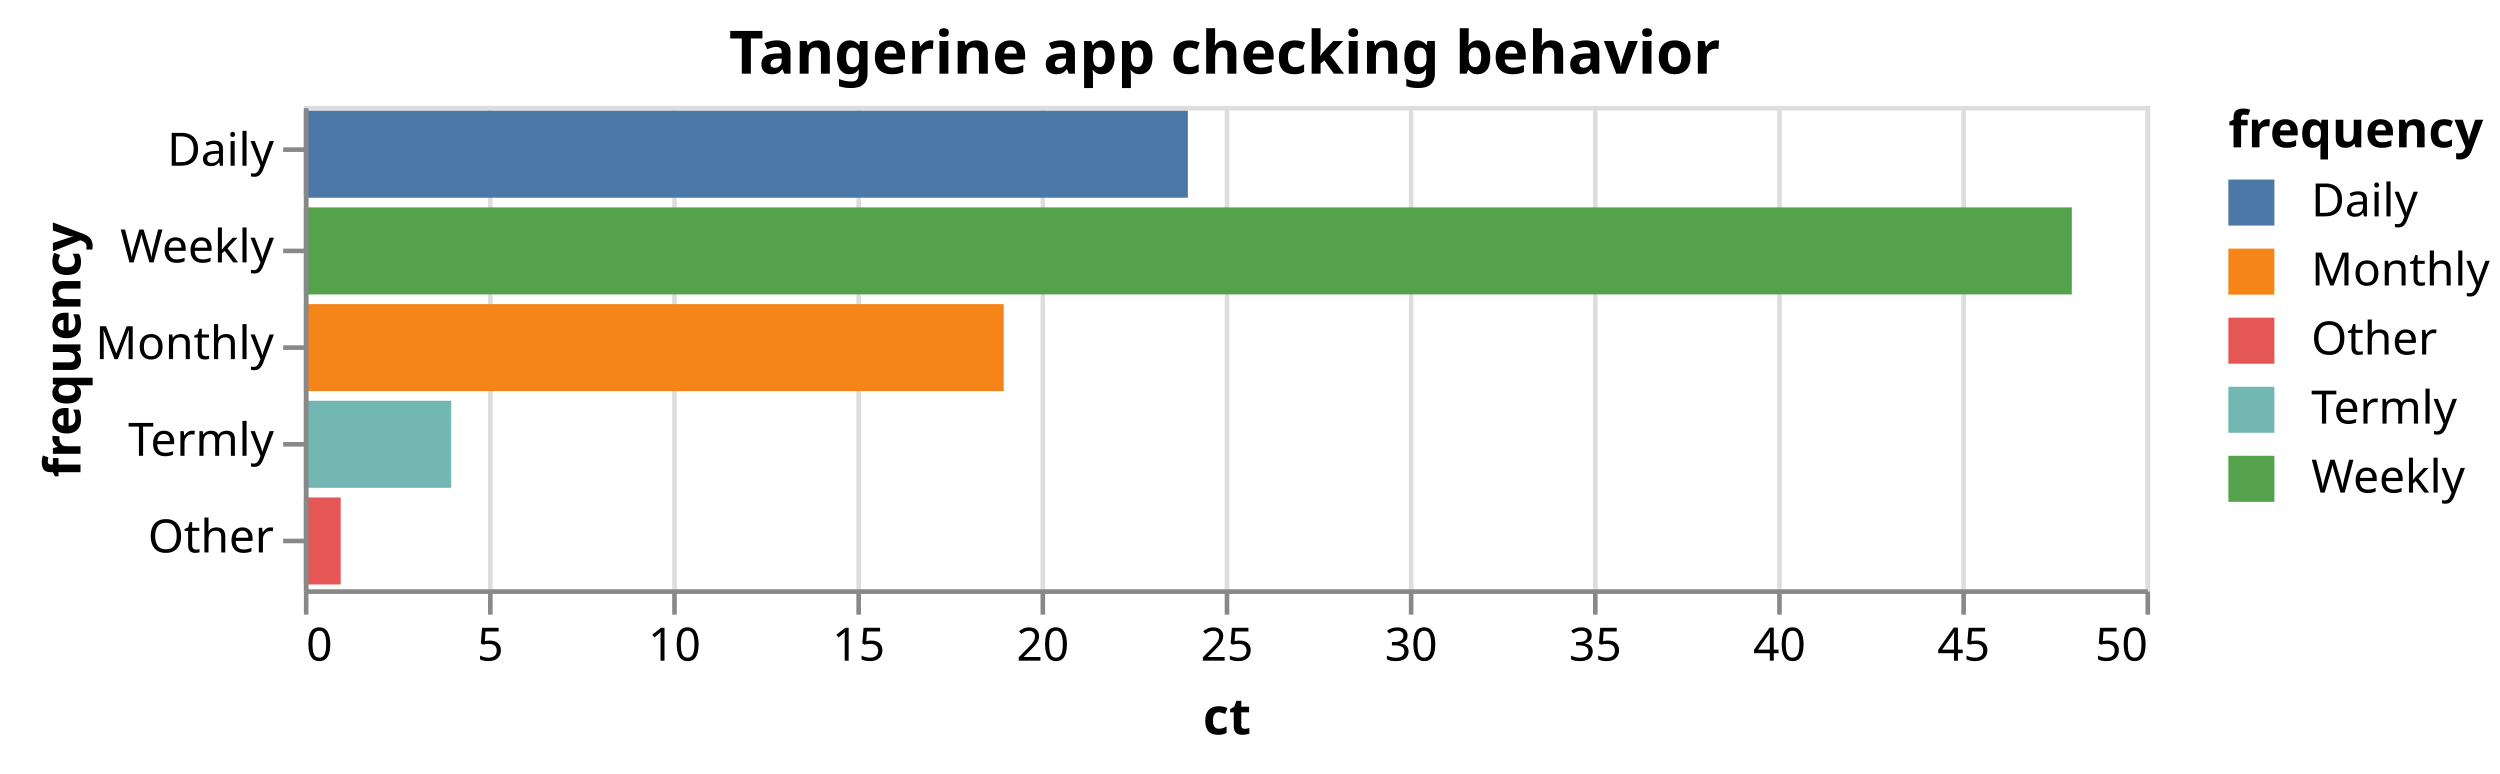
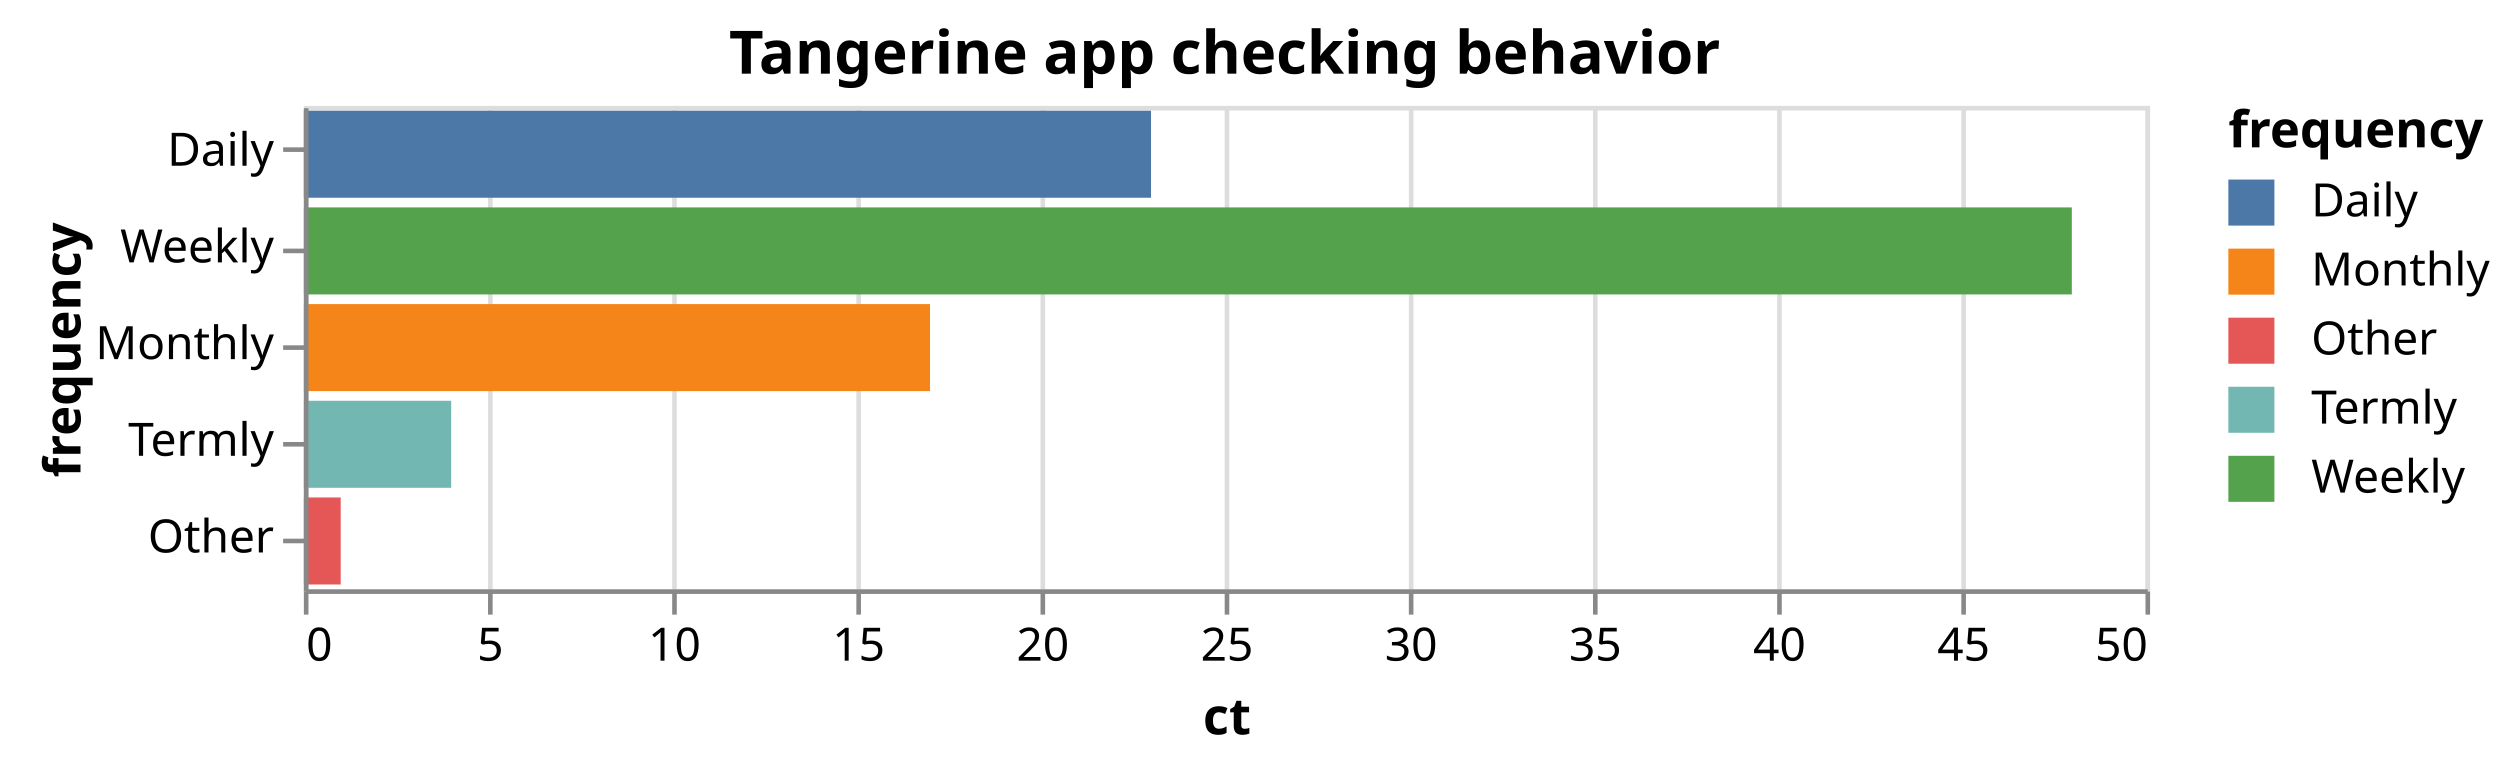
<svg xmlns="http://www.w3.org/2000/svg" class="marks" width="1086" height="336" viewBox="0 0 543 168" version="1.1">
  <g transform="translate(66,23)">
    <g class="mark-group role-frame root">
      <g transform="translate(0,0)">
        <path class="background" d="M0.5,0.5h400v105h-400Z" style="fill: none; stroke: #ddd;" />
        <g>
          <g class="mark-group role-axis">
            <g transform="translate(0.5,105.5)">
              <path class="background" d="M0,0h0v0h0Z" style="pointer-events: none; fill: none;" />
              <g>
                <g class="mark-rule role-axis-grid" style="pointer-events: none;">
                  <line transform="translate(0,0)" x2="0" y2="-105" style="fill: none; stroke: #ddd; stroke-width: 1; opacity: 1;" />
                  <line transform="translate(40,0)" x2="0" y2="-105" style="fill: none; stroke: #ddd; stroke-width: 1; opacity: 1;" />
                  <line transform="translate(80,0)" x2="0" y2="-105" style="fill: none; stroke: #ddd; stroke-width: 1; opacity: 1;" />
                  <line transform="translate(120,0)" x2="0" y2="-105" style="fill: none; stroke: #ddd; stroke-width: 1; opacity: 1;" />
                  <line transform="translate(160,0)" x2="0" y2="-105" style="fill: none; stroke: #ddd; stroke-width: 1; opacity: 1;" />
                  <line transform="translate(200,0)" x2="0" y2="-105" style="fill: none; stroke: #ddd; stroke-width: 1; opacity: 1;" />
                  <line transform="translate(240,0)" x2="0" y2="-105" style="fill: none; stroke: #ddd; stroke-width: 1; opacity: 1;" />
                  <line transform="translate(280,0)" x2="0" y2="-105" style="fill: none; stroke: #ddd; stroke-width: 1; opacity: 1;" />
                  <line transform="translate(320,0)" x2="0" y2="-105" style="fill: none; stroke: #ddd; stroke-width: 1; opacity: 1;" />
                  <line transform="translate(360,0)" x2="0" y2="-105" style="fill: none; stroke: #ddd; stroke-width: 1; opacity: 1;" />
                  <line transform="translate(400,0)" x2="0" y2="-105" style="fill: none; stroke: #ddd; stroke-width: 1; opacity: 1;" />
                </g>
              </g>
            </g>
          </g>
          <g class="mark-rect role-mark marks">
-             <path d="M0,1.05h192v18.9h-192Z" style="fill: #4c78a8;" />
+             <path d="M0,1.05h184v18.9h-184Z" style="fill: #4c78a8;" />
            <path d="M0,22.05h384v18.9h-384Z" style="fill: #54a24b;" />
-             <path d="M0,43.05h152v18.9h-152Z" style="fill: #f58518;" />
+             <path d="M0,43.05h136v18.9h-136Z" style="fill: #f58518;" />
            <path d="M0,64.05h32v18.9h-32Z" style="fill: #72b7b2;" />
            <path d="M0,85.05h8v18.9h-8Z" style="fill: #e45756;" />
          </g>
          <g class="mark-group role-legend">
            <g transform="translate(418,0)">
              <path class="background" d="M0,0h54v87h-54Z" style="pointer-events: none; fill: none;" />
              <g>
                <g class="mark-group role-legend-entry">
                  <g transform="translate(0,16)">
                    <path class="background" d="M0,0h0v0h0Z" style="pointer-events: none; fill: none;" />
                    <g>
                      <g class="mark-symbol role-legend-symbol" style="pointer-events: none;">
                        <path transform="translate(5,5)" d="M-5,-5h10v10h-10Z" style="fill: #4c78a8; stroke-width: 1.5; opacity: 1;" />
                        <path transform="translate(5,20)" d="M-5,-5h10v10h-10Z" style="fill: #f58518; stroke-width: 1.5; opacity: 1;" />
                        <path transform="translate(5,35)" d="M-5,-5h10v10h-10Z" style="fill: #e45756; stroke-width: 1.5; opacity: 1;" />
                        <path transform="translate(5,50)" d="M-5,-5h10v10h-10Z" style="fill: #72b7b2; stroke-width: 1.5; opacity: 1;" />
                        <path transform="translate(5,65)" d="M-5,-5h10v10h-10Z" style="fill: #54a24b; stroke-width: 1.5; opacity: 1;" />
                      </g>
                      <g class="mark-text role-legend-label" style="pointer-events: none;">
                        <text text-anchor="start" transform="translate(18,8)" style="font: 10px sans-serif; fill: #000; opacity: 1;">Daily</text>
                        <text text-anchor="start" transform="translate(18,23)" style="font: 10px sans-serif; fill: #000; opacity: 1;">Monthly</text>
                        <text text-anchor="start" transform="translate(18,38)" style="font: 10px sans-serif; fill: #000; opacity: 1;">Other</text>
                        <text text-anchor="start" transform="translate(18,53)" style="font: 10px sans-serif; fill: #000; opacity: 1;">Termly</text>
                        <text text-anchor="start" transform="translate(18,68)" style="font: 10px sans-serif; fill: #000; opacity: 1;">Weekly</text>
                      </g>
                    </g>
                  </g>
                </g>
                <g class="mark-text role-legend-title" style="pointer-events: none;">
                  <text text-anchor="start" transform="translate(0,9)" style="font: bold 11px sans-serif; fill: #000; opacity: 1;">frequency</text>
                </g>
              </g>
            </g>
          </g>
          <g class="mark-text role-title" style="pointer-events: none;">
            <text text-anchor="middle" transform="translate(200,-7)" style="font: bold 13px sans-serif; fill: #000; opacity: 1;">Tangerine app checking behavior</text>
          </g>
          <g class="mark-group role-axis">
            <g transform="translate(0.5,105.5)">
              <path class="background" d="M0,0h0v0h0Z" style="pointer-events: none; fill: none;" />
              <g>
                <g class="mark-rule role-axis-tick" style="pointer-events: none;">
                  <line transform="translate(0,0)" x2="0" y2="5" style="fill: none; stroke: #888; stroke-width: 1; opacity: 1;" />
                  <line transform="translate(40,0)" x2="0" y2="5" style="fill: none; stroke: #888; stroke-width: 1; opacity: 1;" />
                  <line transform="translate(80,0)" x2="0" y2="5" style="fill: none; stroke: #888; stroke-width: 1; opacity: 1;" />
                  <line transform="translate(120,0)" x2="0" y2="5" style="fill: none; stroke: #888; stroke-width: 1; opacity: 1;" />
                  <line transform="translate(160,0)" x2="0" y2="5" style="fill: none; stroke: #888; stroke-width: 1; opacity: 1;" />
                  <line transform="translate(200,0)" x2="0" y2="5" style="fill: none; stroke: #888; stroke-width: 1; opacity: 1;" />
                  <line transform="translate(240,0)" x2="0" y2="5" style="fill: none; stroke: #888; stroke-width: 1; opacity: 1;" />
                  <line transform="translate(280,0)" x2="0" y2="5" style="fill: none; stroke: #888; stroke-width: 1; opacity: 1;" />
                  <line transform="translate(320,0)" x2="0" y2="5" style="fill: none; stroke: #888; stroke-width: 1; opacity: 1;" />
                  <line transform="translate(360,0)" x2="0" y2="5" style="fill: none; stroke: #888; stroke-width: 1; opacity: 1;" />
                  <line transform="translate(400,0)" x2="0" y2="5" style="fill: none; stroke: #888; stroke-width: 1; opacity: 1;" />
                </g>
                <g class="mark-text role-axis-label" style="pointer-events: none;">
                  <text text-anchor="start" transform="translate(0,15)" style="font: 10px sans-serif; fill: #000; opacity: 1;">0</text>
                  <text text-anchor="middle" transform="translate(40,15)" style="font: 10px sans-serif; fill: #000; opacity: 1;">5</text>
                  <text text-anchor="middle" transform="translate(80,15)" style="font: 10px sans-serif; fill: #000; opacity: 1;">10</text>
                  <text text-anchor="middle" transform="translate(120,15)" style="font: 10px sans-serif; fill: #000; opacity: 1;">15</text>
                  <text text-anchor="middle" transform="translate(160,15)" style="font: 10px sans-serif; fill: #000; opacity: 1;">20</text>
                  <text text-anchor="middle" transform="translate(200,15)" style="font: 10px sans-serif; fill: #000; opacity: 1;">25</text>
                  <text text-anchor="middle" transform="translate(240,15)" style="font: 10px sans-serif; fill: #000; opacity: 1;">30</text>
                  <text text-anchor="middle" transform="translate(280,15)" style="font: 10px sans-serif; fill: #000; opacity: 1;">35</text>
                  <text text-anchor="middle" transform="translate(320,15)" style="font: 10px sans-serif; fill: #000; opacity: 1;">40</text>
                  <text text-anchor="middle" transform="translate(360,15)" style="font: 10px sans-serif; fill: #000; opacity: 1;">45</text>
                  <text text-anchor="end" transform="translate(400,15)" style="font: 10px sans-serif; fill: #000; opacity: 1;">50</text>
                </g>
                <g class="mark-rule role-axis-domain" style="pointer-events: none;">
                  <line transform="translate(0,0)" x2="400" y2="0" style="fill: none; stroke: #888; stroke-width: 1; opacity: 1;" />
                </g>
                <g class="mark-text role-axis-title" style="pointer-events: none;">
                  <text text-anchor="middle" transform="translate(200,31)" style="font: bold 11px sans-serif; fill: #000; opacity: 1;">ct</text>
                </g>
              </g>
            </g>
          </g>
          <g class="mark-group role-axis">
            <g transform="translate(0.5,0.5)">
              <path class="background" d="M0,0h0v0h0Z" style="pointer-events: none; fill: none;" />
              <g>
                <g class="mark-rule role-axis-tick" style="pointer-events: none;">
                  <line transform="translate(0,9)" x2="-5" y2="0" style="fill: none; stroke: #888; stroke-width: 1; opacity: 1;" />
                  <line transform="translate(0,31)" x2="-5" y2="0" style="fill: none; stroke: #888; stroke-width: 1; opacity: 1;" />
                  <line transform="translate(0,52)" x2="-5" y2="0" style="fill: none; stroke: #888; stroke-width: 1; opacity: 1;" />
                  <line transform="translate(0,73)" x2="-5" y2="0" style="fill: none; stroke: #888; stroke-width: 1; opacity: 1;" />
                  <line transform="translate(0,94)" x2="-5" y2="0" style="fill: none; stroke: #888; stroke-width: 1; opacity: 1;" />
                </g>
                <g class="mark-text role-axis-label" style="pointer-events: none;">
                  <text text-anchor="end" transform="translate(-7,12.5)" style="font: 10px sans-serif; fill: #000; opacity: 1;">Daily</text>
                  <text text-anchor="end" transform="translate(-7,33.5)" style="font: 10px sans-serif; fill: #000; opacity: 1;">Weekly</text>
                  <text text-anchor="end" transform="translate(-7,54.5)" style="font: 10px sans-serif; fill: #000; opacity: 1;">Monthly</text>
                  <text text-anchor="end" transform="translate(-7,75.5)" style="font: 10px sans-serif; fill: #000; opacity: 1;">Termly</text>
                  <text text-anchor="end" transform="translate(-7,96.5)" style="font: 10px sans-serif; fill: #000; opacity: 1;">Other</text>
                </g>
                <g class="mark-rule role-axis-domain" style="pointer-events: none;">
                  <line transform="translate(0,0)" x2="0" y2="105" style="fill: none; stroke: #888; stroke-width: 1; opacity: 1;" />
                </g>
                <g class="mark-text role-axis-title" style="pointer-events: none;">
                  <text text-anchor="middle" transform="translate(-47.01465,52.5) rotate(-90) translate(0,-2)" style="font: bold 11px sans-serif; fill: #000; opacity: 1;">frequency</text>
                </g>
              </g>
            </g>
          </g>
        </g>
      </g>
    </g>
  </g>
</svg>
